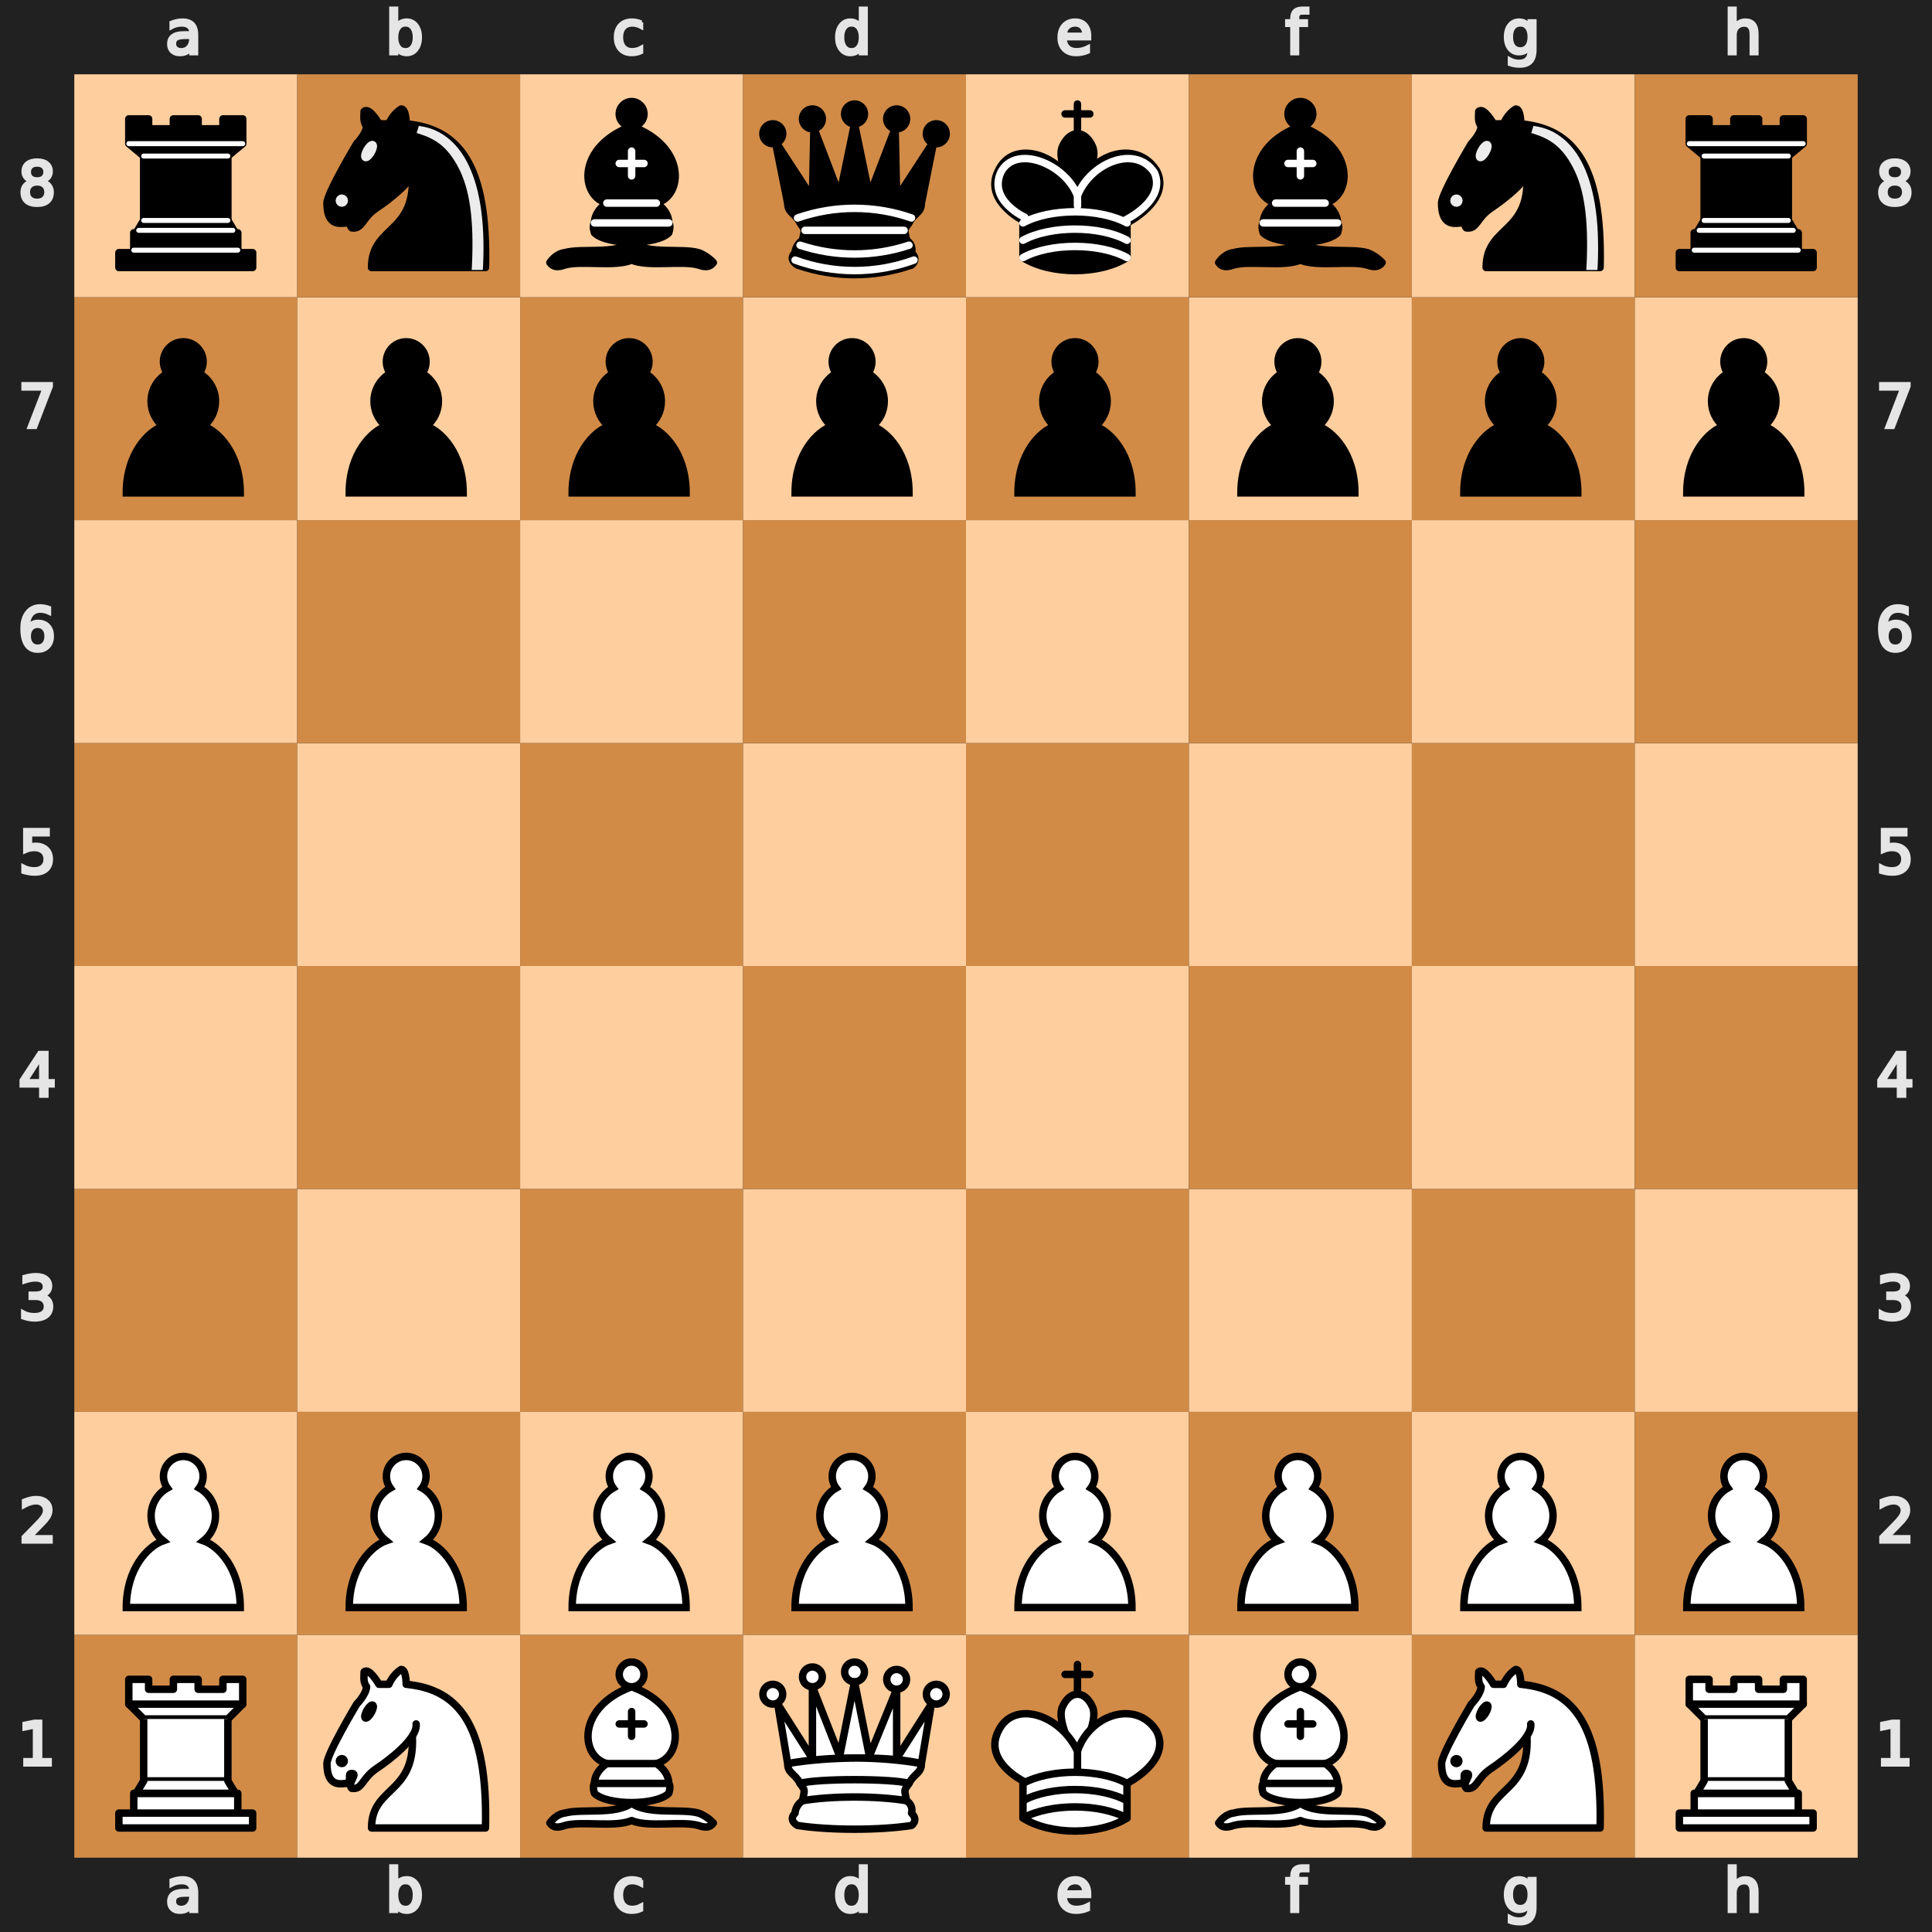
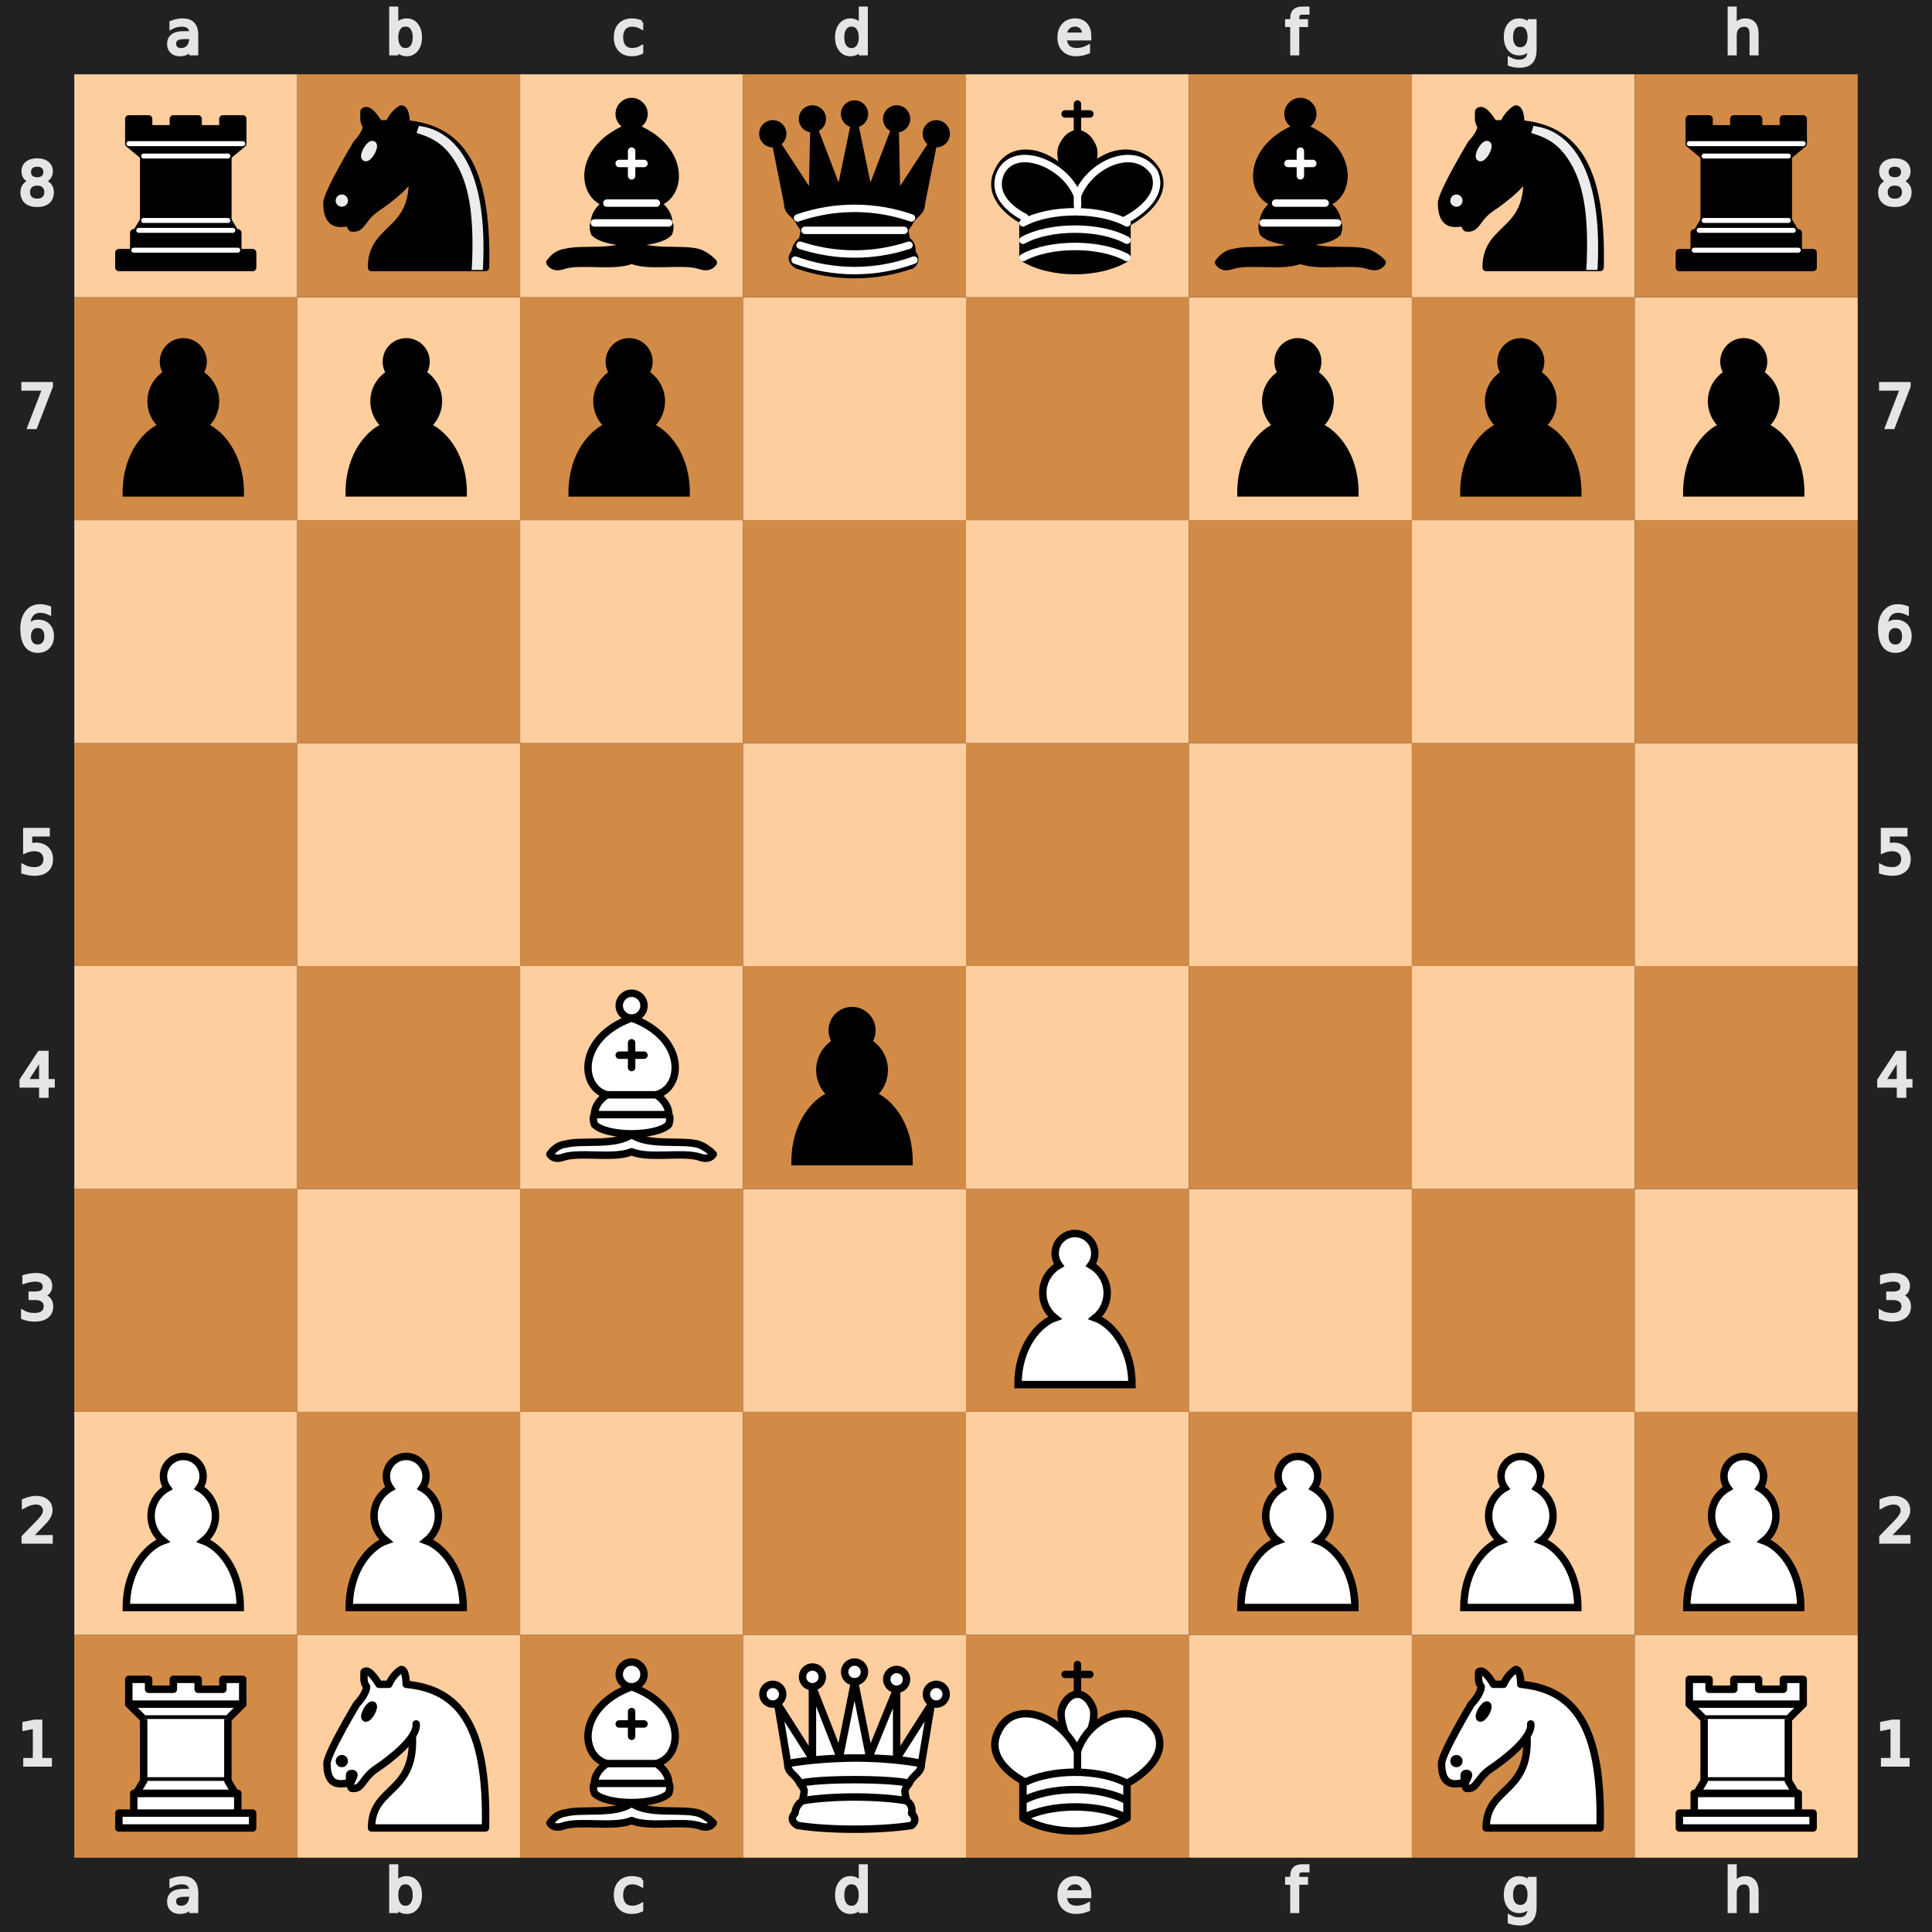
<svg xmlns="http://www.w3.org/2000/svg" xmlns:xlink="http://www.w3.org/1999/xlink" version="1.1" viewBox="0 0 390 390">
  <defs>
    <g class="white pawn" id="white-pawn">
      <path d="M22 9c-2.21 0-4 1.79-4 4 0 .89.29 1.71.78 2.38-1.95 1.12-3.28 3.21-3.28 5.62 0 2.03.94 3.84 2.41 5.03-3 1.06-7.41 5.55-7.41 13.47h23c0-7.92-4.41-12.41-7.41-13.47 1.47-1.19 2.41-3 2.41-5.03 0-2.41-1.33-4.5-3.28-5.62.49-.67.78-1.49.78-2.38 0-2.21-1.79-4-4-4z" fill="#fff" stroke="#000" stroke-linecap="round" stroke-width="1.5" />
    </g>
    <g class="white knight" fill="none" fill-rule="evenodd" id="white-knight" stroke="#000" stroke-linecap="round" stroke-linejoin="round" stroke-width="1.5">
      <path d="M 22,10 C 32.5,11 38.5,18 38,39 L 15,39 C 15,30 25,32.5 23,18" style="fill:#ffffff; stroke:#000000;" />
      <path d="M 24,18 C 24.38,20.91 18.45,25.37 16,27 C 13,29 13.18,31.34 11,31 C 9.958,30.06 12.41,27.96 11,28 C 10,28 11.19,29.23 10,30 C 9,30 5.997,31 6,26 C 6,24 12,14 12,14 C 12,14 13.89,12.1 14,10.5 C 13.27,9.506 13.5,8.5 13.5,7.5 C 14.5,6.5 16.5,10 16.5,10 L 18.5,10 C 18.5,10 19.28,8.008 21,7 C 22,7 22,10 22,10" style="fill:#ffffff; stroke:#000000;" />
      <path d="M 9.5 25.5 A 0.5 0.5 0 1 1 8.5,25.5 A 0.5 0.5 0 1 1 9.5 25.5 z" style="fill:#000000; stroke:#000000;" />
      <path d="M 15 15.5 A 0.5 1.5 0 1 1 14,15.5 A 0.5 1.5 0 1 1 15 15.5 z" style="fill:#000000; stroke:#000000;" transform="matrix(0.866,0.5,-0.5,0.866,9.693,-5.173)" />
    </g>
    <g class="white bishop" fill="none" fill-rule="evenodd" id="white-bishop" stroke="#000" stroke-linecap="round" stroke-linejoin="round" stroke-width="1.5">
      <g fill="#fff" stroke-linecap="butt">
        <path d="M9 36c3.39-.97 10.11.43 13.5-2 3.39 2.43 10.11 1.03 13.5 2 0 0 1.65.54 3 2-.68.97-1.65.99-3 .5-3.39-.97-10.11.46-13.5-1-3.39 1.46-10.11.03-13.5 1-1.354.49-2.323.47-3-.5 1.354-1.94 3-2 3-2zM15 32c2.5 2.5 12.5 2.5 15 0 .5-1.5 0-2 0-2 0-2.5-2.5-4-2.5-4 5.5-1.5 6-11.5-5-15.5-11 4-10.5 14-5 15.5 0 0-2.5 1.5-2.5 4 0 0-.5.5 0 2zM25 8a2.5 2.5 0 1 1-5 0 2.5 2.5 0 1 1 5 0z" />
      </g>
      <path d="M17.5 26h10M15 30h15m-7.5-14.5v5M20 18h5" stroke-linejoin="miter" />
    </g>
    <g class="white rook" fill="#fff" fill-rule="evenodd" id="white-rook" stroke="#000" stroke-linecap="round" stroke-linejoin="round" stroke-width="1.5">
      <path d="M9 39h27v-3H9v3zM12 36v-4h21v4H12zM11 14V9h4v2h5V9h5v2h5V9h4v5" stroke-linecap="butt" />
      <path d="M34 14l-3 3H14l-3-3" />
      <path d="M31 17v12.5H14V17" stroke-linecap="butt" stroke-linejoin="miter" />
      <path d="M31 29.5l1.5 2.5h-20l1.5-2.5" />
      <path d="M11 14h23" fill="none" stroke-linejoin="miter" />
    </g>
    <g class="white queen" fill="#fff" fill-rule="evenodd" id="white-queen" stroke="#000" stroke-linecap="round" stroke-linejoin="round" stroke-width="1.5">
      <path d="M8 12a2 2 0 1 1-4 0 2 2 0 1 1 4 0zM24.5 7.5a2 2 0 1 1-4 0 2 2 0 1 1 4 0zM41 12a2 2 0 1 1-4 0 2 2 0 1 1 4 0zM16 8.5a2 2 0 1 1-4 0 2 2 0 1 1 4 0zM33 9a2 2 0 1 1-4 0 2 2 0 1 1 4 0z" />
      <path d="M9 26c8.5-1.5 21-1.5 27 0l2-12-7 11V11l-5.5 13.5-3-15-3 15-5.5-14V25L7 14l2 12zM9 26c0 2 1.5 2 2.5 4 1 1.5 1 1 .5 3.5-1.5 1-1.5 2.5-1.5 2.5-1.5 1.5.5 2.5.5 2.5 6.5 1 16.5 1 23 0 0 0 1.5-1 0-2.5 0 0 .5-1.5-1-2.5-.5-2.5-.5-2 .5-3.5 1-2 2.5-2 2.5-4-8.5-1.5-18.5-1.5-27 0z" stroke-linecap="butt" />
      <path d="M11.5 30c3.5-1 18.5-1 22 0M12 33.5c6-1 15-1 21 0" fill="none" />
    </g>
    <g class="white king" fill="none" fill-rule="evenodd" id="white-king" stroke="#000" stroke-linecap="round" stroke-linejoin="round" stroke-width="1.5">
      <path d="M22.5 11.63V6M20 8h5" stroke-linejoin="miter" />
      <path d="M22.5 25s4.5-7.5 3-10.5c0 0-1-2.5-3-2.5s-3 2.5-3 2.5c-1.5 3 3 10.5 3 10.5" fill="#fff" stroke-linecap="butt" stroke-linejoin="miter" />
      <path d="M11.5 37c5.5 3.5 15.5 3.5 21 0v-7s9-4.5 6-10.5c-4-6.5-13.5-3.5-16 4V27v-3.5c-3.5-7.5-13-10.5-16-4-3 6 5 10 5 10V37z" fill="#fff" />
      <path d="M11.5 30c5.5-3 15.5-3 21 0m-21 3.5c5.5-3 15.5-3 21 0m-21 3.5c5.5-3 15.5-3 21 0" />
    </g>
    <g class="black pawn" id="black-pawn">
      <path d="M22 9c-2.21 0-4 1.79-4 4 0 .89.29 1.71.78 2.38-1.95 1.12-3.28 3.21-3.28 5.62 0 2.03.94 3.84 2.41 5.03-3 1.06-7.41 5.55-7.41 13.47h23c0-7.92-4.41-12.41-7.41-13.47 1.47-1.19 2.41-3 2.41-5.03 0-2.41-1.33-4.5-3.28-5.62.49-.67.78-1.49.78-2.38 0-2.21-1.79-4-4-4z" stroke="#000" stroke-linecap="round" stroke-width="1.5" />
    </g>
    <g class="black knight" fill="none" fill-rule="evenodd" id="black-knight" stroke="#000" stroke-linecap="round" stroke-linejoin="round" stroke-width="1.5">
      <path d="M 22,10 C 32.5,11 38.5,18 38,39 L 15,39 C 15,30 25,32.5 23,18" style="fill:#000000; stroke:#000000;" />
      <path d="M 24,18 C 24.38,20.91 18.45,25.37 16,27 C 13,29 13.18,31.34 11,31 C 9.958,30.06 12.41,27.96 11,28 C 10,28 11.19,29.23 10,30 C 9,30 5.997,31 6,26 C 6,24 12,14 12,14 C 12,14 13.89,12.1 14,10.5 C 13.27,9.506 13.5,8.5 13.5,7.5 C 14.5,6.5 16.5,10 16.5,10 L 18.5,10 C 18.5,10 19.28,8.008 21,7 C 22,7 22,10 22,10" style="fill:#000000; stroke:#000000;" />
      <path d="M 9.5 25.5 A 0.5 0.5 0 1 1 8.5,25.5 A 0.5 0.5 0 1 1 9.5 25.5 z" style="fill:#ececec; stroke:#ececec;" />
      <path d="M 15 15.5 A 0.5 1.5 0 1 1 14,15.5 A 0.5 1.5 0 1 1 15 15.5 z" style="fill:#ececec; stroke:#ececec;" transform="matrix(0.866,0.5,-0.5,0.866,9.693,-5.173)" />
      <path d="M 24.55,10.4 L 24.1,11.85 L 24.6,12 C 27.75,13 30.25,14.49 32.5,18.75 C 34.75,23.01 35.75,29.06 35.25,39 L 35.2,39.5 L 37.45,39.5 L 37.5,39 C 38,28.94 36.62,22.15 34.25,17.66 C 31.88,13.17 28.46,11.02 25.06,10.5 L 24.55,10.4 z " style="fill:#ececec; stroke:none;" />
    </g>
    <g class="black bishop" fill="none" fill-rule="evenodd" id="black-bishop" stroke="#000" stroke-linecap="round" stroke-linejoin="round" stroke-width="1.5">
      <path d="M9 36c3.39-.97 10.11.43 13.5-2 3.39 2.43 10.11 1.03 13.5 2 0 0 1.65.54 3 2-.68.97-1.65.99-3 .5-3.39-.97-10.11.46-13.5-1-3.39 1.46-10.11.03-13.5 1-1.354.49-2.323.47-3-.5 1.354-1.94 3-2 3-2zm6-4c2.5 2.5 12.5 2.5 15 0 .5-1.5 0-2 0-2 0-2.5-2.5-4-2.5-4 5.5-1.5 6-11.5-5-15.5-11 4-10.5 14-5 15.5 0 0-2.5 1.5-2.5 4 0 0-.5.5 0 2zM25 8a2.5 2.5 0 1 1-5 0 2.5 2.5 0 1 1 5 0z" fill="#000" stroke-linecap="butt" />
      <path d="M17.5 26h10M15 30h15m-7.5-14.5v5M20 18h5" stroke="#fff" stroke-linejoin="miter" />
    </g>
    <g class="black rook" fill="#000" fill-rule="evenodd" id="black-rook" stroke="#000" stroke-linecap="round" stroke-linejoin="round" stroke-width="1.5">
      <path d="M9 39h27v-3H9v3zM12.5 32l1.5-2.5h17l1.5 2.5h-20zM12 36v-4h21v4H12z" stroke-linecap="butt" />
      <path d="M14 29.5v-13h17v13H14z" stroke-linecap="butt" stroke-linejoin="miter" />
      <path d="M14 16.5L11 14h23l-3 2.5H14zM11 14V9h4v2h5V9h5v2h5V9h4v5H11z" stroke-linecap="butt" />
      <path d="M12 35.5h21M13 31.5h19M14 29.5h17M14 16.5h17M11 14h23" fill="none" stroke="#fff" stroke-linejoin="miter" stroke-width="1" />
    </g>
    <g class="black queen" fill="#000" fill-rule="evenodd" id="black-queen" stroke="#000" stroke-linecap="round" stroke-linejoin="round" stroke-width="1.5">
      <g fill="#000" stroke="none">
        <circle cx="6" cy="12" r="2.75" />
        <circle cx="14" cy="9" r="2.75" />
        <circle cx="22.5" cy="8" r="2.75" />
        <circle cx="31" cy="9" r="2.75" />
        <circle cx="39" cy="12" r="2.75" />
      </g>
      <path d="M9 26c8.5-1.5 21-1.5 27 0l2.5-12.5L31 25l-.3-14.1-5.2 13.6-3-14.5-3 14.5-5.2-13.6L14 25 6.5 13.5 9 26zM9 26c0 2 1.5 2 2.5 4 1 1.5 1 1 .5 3.5-1.5 1-1.5 2.5-1.5 2.5-1.5 1.5.5 2.5.5 2.5 6.5 1 16.5 1 23 0 0 0 1.5-1 0-2.5 0 0 .5-1.5-1-2.5-.5-2.5-.5-2 .5-3.5 1-2 2.5-2 2.5-4-8.5-1.5-18.5-1.5-27 0z" stroke-linecap="butt" />
      <path d="M11 38.5a35 35 1 0 0 23 0" fill="none" stroke-linecap="butt" />
      <path d="M11 29a35 35 1 0 1 23 0M12.5 31.5h20M11.5 34.5a35 35 1 0 0 22 0M10.5 37.5a35 35 1 0 0 24 0" fill="none" stroke="#fff" />
    </g>
    <g class="black king" fill="none" fill-rule="evenodd" id="black-king" stroke="#000" stroke-linecap="round" stroke-linejoin="round" stroke-width="1.5">
      <path d="M22.5 11.63V6" stroke-linejoin="miter" />
      <path d="M22.5 25s4.5-7.5 3-10.5c0 0-1-2.5-3-2.5s-3 2.5-3 2.5c-1.5 3 3 10.5 3 10.5" fill="#000" stroke-linecap="butt" stroke-linejoin="miter" />
      <path d="M11.5 37c5.5 3.5 15.5 3.5 21 0v-7s9-4.5 6-10.5c-4-6.5-13.5-3.5-16 4V27v-3.5c-3.5-7.5-13-10.5-16-4-3 6 5 10 5 10V37z" fill="#000" />
      <path d="M20 8h5" stroke-linejoin="miter" />
      <path d="M32 29.5s8.5-4 6.03-9.65C34.15 14 25 18 22.5 24.5l.01 2.1-.01-2.1C20 18 9.906 14 6.997 19.85c-2.497 5.65 4.853 9 4.853 9M11.5 30c5.5-3 15.5-3 21 0m-21 3.5c5.5-3 15.5-3 21 0m-21 3.5c5.5-3 15.5-3 21 0" stroke="#fff" />
    </g>
  </defs>
  <rect fill="#212121" height="390" width="390" x="0" y="0" />
  <rect class="square dark a1" fill="#d18b47" height="45" stroke="none" width="45" x="15" y="330" />
  <use transform="translate(15, 330)" xlink:href="#white-rook" />
  <rect class="square light b1" fill="#ffce9e" height="45" stroke="none" width="45" x="60" y="330" />
  <use transform="translate(60, 330)" xlink:href="#white-knight" />
  <rect class="square dark c1" fill="#d18b47" height="45" stroke="none" width="45" x="105" y="330" />
  <use transform="translate(105, 330)" xlink:href="#white-bishop" />
  <rect class="square light d1" fill="#ffce9e" height="45" stroke="none" width="45" x="150" y="330" />
  <use transform="translate(150, 330)" xlink:href="#white-queen" />
  <rect class="square dark e1" fill="#d18b47" height="45" stroke="none" width="45" x="195" y="330" />
  <use transform="translate(195, 330)" xlink:href="#white-king" />
  <rect class="square light f1" fill="#ffce9e" height="45" stroke="none" width="45" x="240" y="330" />
-   <use transform="translate(240, 330)" xlink:href="#white-bishop" />
  <rect class="square dark g1" fill="#d18b47" height="45" stroke="none" width="45" x="285" y="330" />
  <use transform="translate(285, 330)" xlink:href="#white-knight" />
  <rect class="square light h1" fill="#ffce9e" height="45" stroke="none" width="45" x="330" y="330" />
  <use transform="translate(330, 330)" xlink:href="#white-rook" />
  <rect class="square light a2" fill="#ffce9e" height="45" stroke="none" width="45" x="15" y="285" />
  <use transform="translate(15, 285)" xlink:href="#white-pawn" />
  <rect class="square dark b2" fill="#d18b47" height="45" stroke="none" width="45" x="60" y="285" />
  <use transform="translate(60, 285)" xlink:href="#white-pawn" />
  <rect class="square light c2" fill="#ffce9e" height="45" stroke="none" width="45" x="105" y="285" />
-   <use transform="translate(105, 285)" xlink:href="#white-pawn" />
  <rect class="square dark d2" fill="#d18b47" height="45" stroke="none" width="45" x="150" y="285" />
-   <use transform="translate(150, 285)" xlink:href="#white-pawn" />
  <rect class="square light e2" fill="#ffce9e" height="45" stroke="none" width="45" x="195" y="285" />
-   <use transform="translate(195, 285)" xlink:href="#white-pawn" />
  <rect class="square dark f2" fill="#d18b47" height="45" stroke="none" width="45" x="240" y="285" />
  <use transform="translate(240, 285)" xlink:href="#white-pawn" />
  <rect class="square light g2" fill="#ffce9e" height="45" stroke="none" width="45" x="285" y="285" />
  <use transform="translate(285, 285)" xlink:href="#white-pawn" />
  <rect class="square dark h2" fill="#d18b47" height="45" stroke="none" width="45" x="330" y="285" />
  <use transform="translate(330, 285)" xlink:href="#white-pawn" />
  <rect class="square dark a3" fill="#d18b47" height="45" stroke="none" width="45" x="15" y="240" />
  <rect class="square light b3" fill="#ffce9e" height="45" stroke="none" width="45" x="60" y="240" />
  <rect class="square dark c3" fill="#d18b47" height="45" stroke="none" width="45" x="105" y="240" />
  <rect class="square light d3" fill="#ffce9e" height="45" stroke="none" width="45" x="150" y="240" />
  <rect class="square dark e3" fill="#d18b47" height="45" stroke="none" width="45" x="195" y="240" />
+   <use transform="translate(195, 240)" xlink:href="#white-pawn" />
  <rect class="square light f3" fill="#ffce9e" height="45" stroke="none" width="45" x="240" y="240" />
  <rect class="square dark g3" fill="#d18b47" height="45" stroke="none" width="45" x="285" y="240" />
  <rect class="square light h3" fill="#ffce9e" height="45" stroke="none" width="45" x="330" y="240" />
  <rect class="square light a4" fill="#ffce9e" height="45" stroke="none" width="45" x="15" y="195" />
  <rect class="square dark b4" fill="#d18b47" height="45" stroke="none" width="45" x="60" y="195" />
  <rect class="square light c4" fill="#ffce9e" height="45" stroke="none" width="45" x="105" y="195" />
+   <use transform="translate(105, 195)" xlink:href="#white-bishop" />
  <rect class="square dark d4" fill="#d18b47" height="45" stroke="none" width="45" x="150" y="195" />
+   <use transform="translate(150, 195)" xlink:href="#black-pawn" />
  <rect class="square light e4" fill="#ffce9e" height="45" stroke="none" width="45" x="195" y="195" />
  <rect class="square dark f4" fill="#d18b47" height="45" stroke="none" width="45" x="240" y="195" />
  <rect class="square light g4" fill="#ffce9e" height="45" stroke="none" width="45" x="285" y="195" />
  <rect class="square dark h4" fill="#d18b47" height="45" stroke="none" width="45" x="330" y="195" />
  <rect class="square dark a5" fill="#d18b47" height="45" stroke="none" width="45" x="15" y="150" />
  <rect class="square light b5" fill="#ffce9e" height="45" stroke="none" width="45" x="60" y="150" />
  <rect class="square dark c5" fill="#d18b47" height="45" stroke="none" width="45" x="105" y="150" />
  <rect class="square light d5" fill="#ffce9e" height="45" stroke="none" width="45" x="150" y="150" />
  <rect class="square dark e5" fill="#d18b47" height="45" stroke="none" width="45" x="195" y="150" />
  <rect class="square light f5" fill="#ffce9e" height="45" stroke="none" width="45" x="240" y="150" />
  <rect class="square dark g5" fill="#d18b47" height="45" stroke="none" width="45" x="285" y="150" />
  <rect class="square light h5" fill="#ffce9e" height="45" stroke="none" width="45" x="330" y="150" />
  <rect class="square light a6" fill="#ffce9e" height="45" stroke="none" width="45" x="15" y="105" />
  <rect class="square dark b6" fill="#d18b47" height="45" stroke="none" width="45" x="60" y="105" />
  <rect class="square light c6" fill="#ffce9e" height="45" stroke="none" width="45" x="105" y="105" />
  <rect class="square dark d6" fill="#d18b47" height="45" stroke="none" width="45" x="150" y="105" />
  <rect class="square light e6" fill="#ffce9e" height="45" stroke="none" width="45" x="195" y="105" />
  <rect class="square dark f6" fill="#d18b47" height="45" stroke="none" width="45" x="240" y="105" />
  <rect class="square light g6" fill="#ffce9e" height="45" stroke="none" width="45" x="285" y="105" />
  <rect class="square dark h6" fill="#d18b47" height="45" stroke="none" width="45" x="330" y="105" />
  <rect class="square dark a7" fill="#d18b47" height="45" stroke="none" width="45" x="15" y="60" />
  <use transform="translate(15, 60)" xlink:href="#black-pawn" />
  <rect class="square light b7" fill="#ffce9e" height="45" stroke="none" width="45" x="60" y="60" />
  <use transform="translate(60, 60)" xlink:href="#black-pawn" />
  <rect class="square dark c7" fill="#d18b47" height="45" stroke="none" width="45" x="105" y="60" />
  <use transform="translate(105, 60)" xlink:href="#black-pawn" />
  <rect class="square light d7" fill="#ffce9e" height="45" stroke="none" width="45" x="150" y="60" />
-   <use transform="translate(150, 60)" xlink:href="#black-pawn" />
  <rect class="square dark e7" fill="#d18b47" height="45" stroke="none" width="45" x="195" y="60" />
-   <use transform="translate(195, 60)" xlink:href="#black-pawn" />
  <rect class="square light f7" fill="#ffce9e" height="45" stroke="none" width="45" x="240" y="60" />
  <use transform="translate(240, 60)" xlink:href="#black-pawn" />
  <rect class="square dark g7" fill="#d18b47" height="45" stroke="none" width="45" x="285" y="60" />
  <use transform="translate(285, 60)" xlink:href="#black-pawn" />
  <rect class="square light h7" fill="#ffce9e" height="45" stroke="none" width="45" x="330" y="60" />
  <use transform="translate(330, 60)" xlink:href="#black-pawn" />
  <rect class="square light a8" fill="#ffce9e" height="45" stroke="none" width="45" x="15" y="15" />
  <use transform="translate(15, 15)" xlink:href="#black-rook" />
  <rect class="square dark b8" fill="#d18b47" height="45" stroke="none" width="45" x="60" y="15" />
  <use transform="translate(60, 15)" xlink:href="#black-knight" />
  <rect class="square light c8" fill="#ffce9e" height="45" stroke="none" width="45" x="105" y="15" />
  <use transform="translate(105, 15)" xlink:href="#black-bishop" />
  <rect class="square dark d8" fill="#d18b47" height="45" stroke="none" width="45" x="150" y="15" />
  <use transform="translate(150, 15)" xlink:href="#black-queen" />
  <rect class="square light e8" fill="#ffce9e" height="45" stroke="none" width="45" x="195" y="15" />
  <use transform="translate(195, 15)" xlink:href="#black-king" />
  <rect class="square dark f8" fill="#d18b47" height="45" stroke="none" width="45" x="240" y="15" />
  <use transform="translate(240, 15)" xlink:href="#black-bishop" />
  <rect class="square light g8" fill="#ffce9e" height="45" stroke="none" width="45" x="285" y="15" />
  <use transform="translate(285, 15)" xlink:href="#black-knight" />
  <rect class="square dark h8" fill="#d18b47" height="45" stroke="none" width="45" x="330" y="15" />
  <use transform="translate(330, 15)" xlink:href="#black-rook" />
  <g fill="#e5e5e5" stroke="#e5e5e5" transform="translate(20, 0) scale(0.75, 0.75)">
    <path d="M23.328 10.016q-1.742 0-2.414.398-.672.398-.672 1.36 0 .765.5 1.218.508.445 1.375.445 1.196 0 1.914-.843.727-.852.727-2.258v-.32zm2.867-.594v4.992h-1.437v-1.328q-.492.797-1.227 1.18-.734.375-1.797.375-1.343 0-2.14-.75-.79-.758-.79-2.024 0-1.476.985-2.226.992-.75 2.953-.75h2.016V8.75q0-.992-.656-1.531-.649-.547-1.829-.547-.75 0-1.46.18-.711.18-1.368.539V6.062q.79-.304 1.532-.453.742-.156 1.445-.156 1.898 0 2.836.984.937.985.937 2.985z" />
  </g>
  <g fill="#e5e5e5" stroke="#e5e5e5" transform="translate(20, 375) scale(0.75, 0.75)">
    <path d="M23.328 10.016q-1.742 0-2.414.398-.672.398-.672 1.36 0 .765.5 1.218.508.445 1.375.445 1.196 0 1.914-.843.727-.852.727-2.258v-.32zm2.867-.594v4.992h-1.437v-1.328q-.492.797-1.227 1.18-.734.375-1.797.375-1.343 0-2.14-.75-.79-.758-.79-2.024 0-1.476.985-2.226.992-.75 2.953-.75h2.016V8.75q0-.992-.656-1.531-.649-.547-1.829-.547-.75 0-1.46.18-.711.18-1.368.539V6.062q.79-.304 1.532-.453.742-.156 1.445-.156 1.898 0 2.836.984.937.985.937 2.985z" />
  </g>
  <g fill="#e5e5e5" stroke="#e5e5e5" transform="translate(65, 0) scale(0.75, 0.75)">
    <path d="M24.922 10.047q0-1.586-.656-2.485-.649-.906-1.79-.906-1.14 0-1.796.906-.649.899-.649 2.485 0 1.586.649 2.492.656.898 1.797.898 1.14 0 1.789-.898.656-.906.656-2.492zm-4.89-3.055q.452-.781 1.14-1.156.695-.383 1.656-.383 1.594 0 2.586 1.266 1 1.265 1 3.328 0 2.062-1 3.328-.992 1.266-2.586 1.266-.96 0-1.656-.375-.688-.383-1.14-1.164v1.312h-1.446V2.258h1.445z" />
  </g>
  <g fill="#e5e5e5" stroke="#e5e5e5" transform="translate(65, 375) scale(0.75, 0.75)">
    <path d="M24.922 10.047q0-1.586-.656-2.485-.649-.906-1.79-.906-1.14 0-1.796.906-.649.899-.649 2.485 0 1.586.649 2.492.656.898 1.797.898 1.14 0 1.789-.898.656-.906.656-2.492zm-4.89-3.055q.452-.781 1.14-1.156.695-.383 1.656-.383 1.594 0 2.586 1.266 1 1.265 1 3.328 0 2.062-1 3.328-.992 1.266-2.586 1.266-.96 0-1.656-.375-.688-.383-1.14-1.164v1.312h-1.446V2.258h1.445z" />
  </g>
  <g fill="#e5e5e5" stroke="#e5e5e5" transform="translate(110, 0) scale(0.75, 0.75)">
    <path d="M25.96 6v1.344q-.608-.336-1.226-.5-.609-.172-1.234-.172-1.398 0-2.172.89-.773.883-.773 2.485 0 1.601.773 2.492.774.883 2.172.883.625 0 1.234-.164.618-.172 1.227-.508v1.328q-.602.281-1.25.422-.64.14-1.367.14-1.977 0-3.14-1.242-1.165-1.242-1.165-3.351 0-2.14 1.172-3.367 1.18-1.227 3.227-1.227.664 0 1.296.14.633.134 1.227.407z" />
  </g>
  <g fill="#e5e5e5" stroke="#e5e5e5" transform="translate(110, 375) scale(0.75, 0.75)">
    <path d="M25.96 6v1.344q-.608-.336-1.226-.5-.609-.172-1.234-.172-1.398 0-2.172.89-.773.883-.773 2.485 0 1.601.773 2.492.774.883 2.172.883.625 0 1.234-.164.618-.172 1.227-.508v1.328q-.602.281-1.25.422-.64.14-1.367.14-1.977 0-3.14-1.242-1.165-1.242-1.165-3.351 0-2.14 1.172-3.367 1.18-1.227 3.227-1.227.664 0 1.296.14.633.134 1.227.407z" />
  </g>
  <g fill="#e5e5e5" stroke="#e5e5e5" transform="translate(155, 0) scale(0.75, 0.75)">
    <path d="M24.973 6.992V2.258h1.437v12.156h-1.437v-1.312q-.453.78-1.149 1.164-.687.375-1.656.375-1.586 0-2.586-1.266-.992-1.266-.992-3.328 0-2.063.992-3.328 1-1.266 2.586-1.266.969 0 1.656.383.696.375 1.149 1.156zm-4.899 3.055q0 1.586.649 2.492.656.898 1.797.898 1.14 0 1.796-.898.657-.906.657-2.492 0-1.586-.657-2.485-.656-.906-1.796-.906-1.141 0-1.797.906-.649.899-.649 2.485z" />
  </g>
  <g fill="#e5e5e5" stroke="#e5e5e5" transform="translate(155, 375) scale(0.75, 0.75)">
    <path d="M24.973 6.992V2.258h1.437v12.156h-1.437v-1.312q-.453.78-1.149 1.164-.687.375-1.656.375-1.586 0-2.586-1.266-.992-1.266-.992-3.328 0-2.063.992-3.328 1-1.266 2.586-1.266.969 0 1.656.383.696.375 1.149 1.156zm-4.899 3.055q0 1.586.649 2.492.656.898 1.797.898 1.14 0 1.796-.898.657-.906.657-2.492 0-1.586-.657-2.485-.656-.906-1.796-.906-1.141 0-1.797.906-.649.899-.649 2.485z" />
  </g>
  <g fill="#e5e5e5" stroke="#e5e5e5" transform="translate(200, 0) scale(0.75, 0.75)">
    <path d="M26.555 9.68v.703h-6.61q.094 1.484.89 2.265.806.774 2.235.774.828 0 1.602-.203.781-.203 1.547-.61v1.36q-.774.328-1.586.5-.813.172-1.649.172-2.093 0-3.32-1.22-1.219-1.218-1.219-3.296 0-2.148 1.157-3.406 1.164-1.266 3.132-1.266 1.766 0 2.79 1.14 1.03 1.134 1.03 3.087zm-1.438-.422q-.015-1.18-.664-1.883-.64-.703-1.703-.703-1.203 0-1.93.68-.718.68-.828 1.914z" />
  </g>
  <g fill="#e5e5e5" stroke="#e5e5e5" transform="translate(200, 375) scale(0.75, 0.75)">
    <path d="M26.555 9.68v.703h-6.61q.094 1.484.89 2.265.806.774 2.235.774.828 0 1.602-.203.781-.203 1.547-.61v1.36q-.774.328-1.586.5-.813.172-1.649.172-2.093 0-3.32-1.22-1.219-1.218-1.219-3.296 0-2.148 1.157-3.406 1.164-1.266 3.132-1.266 1.766 0 2.79 1.14 1.03 1.134 1.03 3.087zm-1.438-.422q-.015-1.18-.664-1.883-.64-.703-1.703-.703-1.203 0-1.93.68-.718.68-.828 1.914z" />
  </g>
  <g fill="#e5e5e5" stroke="#e5e5e5" transform="translate(245, 0) scale(0.75, 0.75)">
    <path d="M25.285 2.258v1.195H23.91q-.773 0-1.078.313-.297.312-.297 1.125v.773h2.367v1.117h-2.367v7.633H21.09V6.781h-1.375V5.664h1.375v-.61q0-1.46.68-2.124.68-.672 2.156-.672z" />
  </g>
  <g fill="#e5e5e5" stroke="#e5e5e5" transform="translate(245, 375) scale(0.75, 0.75)">
    <path d="M25.285 2.258v1.195H23.91q-.773 0-1.078.313-.297.312-.297 1.125v.773h2.367v1.117h-2.367v7.633H21.09V6.781h-1.375V5.664h1.375v-.61q0-1.46.68-2.124.68-.672 2.156-.672z" />
  </g>
  <g fill="#e5e5e5" stroke="#e5e5e5" transform="translate(290, 0) scale(0.75, 0.75)">
    <path d="M24.973 9.937q0-1.562-.649-2.421-.64-.86-1.804-.86-1.157 0-1.805.86-.64.859-.64 2.421 0 1.555.64 2.415.648.859 1.805.859 1.164 0 1.804-.86.649-.859.649-2.414zm1.437 3.391q0 2.234-.992 3.32-.992 1.094-3.04 1.094-.757 0-1.429-.117-.672-.11-1.304-.344v-1.398q.632.344 1.25.508.617.164 1.257.164 1.414 0 2.118-.743.703-.734.703-2.226v-.711q-.446.773-1.141 1.156-.695.383-1.664.383-1.61 0-2.594-1.227-.984-1.226-.984-3.25 0-2.03.984-3.257.985-1.227 2.594-1.227.969 0 1.664.383t1.14 1.156V5.664h1.438z" />
  </g>
  <g fill="#e5e5e5" stroke="#e5e5e5" transform="translate(290, 375) scale(0.75, 0.75)">
    <path d="M24.973 9.937q0-1.562-.649-2.421-.64-.86-1.804-.86-1.157 0-1.805.86-.64.859-.64 2.421 0 1.555.64 2.415.648.859 1.805.859 1.164 0 1.804-.86.649-.859.649-2.414zm1.437 3.391q0 2.234-.992 3.32-.992 1.094-3.04 1.094-.757 0-1.429-.117-.672-.11-1.304-.344v-1.398q.632.344 1.25.508.617.164 1.257.164 1.414 0 2.118-.743.703-.734.703-2.226v-.711q-.446.773-1.141 1.156-.695.383-1.664.383-1.61 0-2.594-1.227-.984-1.226-.984-3.25 0-2.03.984-3.257.985-1.227 2.594-1.227.969 0 1.664.383t1.14 1.156V5.664h1.438z" />
  </g>
  <g fill="#e5e5e5" stroke="#e5e5e5" transform="translate(335, 0) scale(0.75, 0.75)">
    <path d="M26.164 9.133v5.281h-1.437V9.18q0-1.243-.485-1.86-.484-.617-1.453-.617-1.164 0-1.836.742-.672.742-.672 2.024v4.945h-1.445V2.258h1.445v4.765q.516-.789 1.211-1.18.703-.39 1.617-.39 1.508 0 2.282.938.773.93.773 2.742z" />
  </g>
  <g fill="#e5e5e5" stroke="#e5e5e5" transform="translate(335, 375) scale(0.75, 0.75)">
    <path d="M26.164 9.133v5.281h-1.437V9.18q0-1.243-.485-1.86-.484-.617-1.453-.617-1.164 0-1.836.742-.672.742-.672 2.024v4.945h-1.445V2.258h1.445v4.765q.516-.789 1.211-1.18.703-.39 1.617-.39 1.508 0 2.282.938.773.93.773 2.742z" />
  </g>
  <g fill="#e5e5e5" stroke="#e5e5e5" transform="translate(0, 335) scale(0.75, 0.75)">
    <path d="M6.754 26.996h2.578v-8.898l-2.805.562v-1.437l2.79-.563h1.578v10.336h2.578v1.328h-6.72z" />
  </g>
  <g fill="#e5e5e5" stroke="#e5e5e5" transform="translate(375, 335) scale(0.75, 0.75)">
    <path d="M6.754 26.996h2.578v-8.898l-2.805.562v-1.437l2.79-.563h1.578v10.336h2.578v1.328h-6.72z" />
  </g>
  <g fill="#e5e5e5" stroke="#e5e5e5" transform="translate(0, 290) scale(0.75, 0.75)">
    <path d="M8.195 26.996h5.508v1.328H6.297v-1.328q.898-.93 2.445-2.492 1.555-1.57 1.953-2.024.758-.851 1.055-1.437.305-.594.305-1.164 0-.93-.657-1.516-.648-.586-1.695-.586-.742 0-1.57.258-.82.258-1.758.781v-1.593q.953-.383 1.781-.578.828-.196 1.516-.196 1.812 0 2.89.906 1.079.907 1.079 2.422 0 .72-.274 1.368-.265.64-.976 1.515-.196.227-1.243 1.313-1.046 1.078-2.953 3.023z" />
  </g>
  <g fill="#e5e5e5" stroke="#e5e5e5" transform="translate(375, 290) scale(0.75, 0.75)">
    <path d="M8.195 26.996h5.508v1.328H6.297v-1.328q.898-.93 2.445-2.492 1.555-1.57 1.953-2.024.758-.851 1.055-1.437.305-.594.305-1.164 0-.93-.657-1.516-.648-.586-1.695-.586-.742 0-1.57.258-.82.258-1.758.781v-1.593q.953-.383 1.781-.578.828-.196 1.516-.196 1.812 0 2.89.906 1.079.907 1.079 2.422 0 .72-.274 1.368-.265.64-.976 1.515-.196.227-1.243 1.313-1.046 1.078-2.953 3.023z" />
  </g>
  <g fill="#e5e5e5" stroke="#e5e5e5" transform="translate(0, 245) scale(0.75, 0.75)">
    <path d="M11.434 22.035q1.132.242 1.765 1.008.64.766.64 1.89 0 1.727-1.187 2.672-1.187.946-3.375.946-.734 0-1.515-.149-.774-.14-1.602-.43V26.45q.656.383 1.438.578.78.196 1.632.196 1.485 0 2.258-.586.782-.586.782-1.703 0-1.032-.727-1.61-.719-.586-2.008-.586h-1.36v-1.297h1.423q1.164 0 1.78-.46.618-.47.618-1.344 0-.899-.64-1.375-.633-.485-1.82-.485-.65 0-1.391.141-.743.14-1.633.437V16.95q.898-.25 1.68-.375.788-.125 1.484-.125 1.797 0 2.844.82 1.046.813 1.046 2.204 0 .968-.554 1.64-.555.664-1.578.922z" />
  </g>
  <g fill="#e5e5e5" stroke="#e5e5e5" transform="translate(375, 245) scale(0.75, 0.75)">
    <path d="M11.434 22.035q1.132.242 1.765 1.008.64.766.64 1.89 0 1.727-1.187 2.672-1.187.946-3.375.946-.734 0-1.515-.149-.774-.14-1.602-.43V26.45q.656.383 1.438.578.78.196 1.632.196 1.485 0 2.258-.586.782-.586.782-1.703 0-1.032-.727-1.61-.719-.586-2.008-.586h-1.36v-1.297h1.423q1.164 0 1.78-.46.618-.47.618-1.344 0-.899-.64-1.375-.633-.485-1.82-.485-.65 0-1.391.141-.743.14-1.633.437V16.95q.898-.25 1.68-.375.788-.125 1.484-.125 1.797 0 2.844.82 1.046.813 1.046 2.204 0 .968-.554 1.64-.555.664-1.578.922z" />
  </g>
  <g fill="#e5e5e5" stroke="#e5e5e5" transform="translate(0, 200) scale(0.75, 0.75)">
    <path d="M11.016 18.035L7.03 24.262h3.985zm-.414-1.375h1.984v7.602h1.664v1.312h-1.664v2.75h-1.57v-2.75H5.75v-1.523z" />
  </g>
  <g fill="#e5e5e5" stroke="#e5e5e5" transform="translate(375, 200) scale(0.75, 0.75)">
    <path d="M11.016 18.035L7.03 24.262h3.985zm-.414-1.375h1.984v7.602h1.664v1.312h-1.664v2.75h-1.57v-2.75H5.75v-1.523z" />
  </g>
  <g fill="#e5e5e5" stroke="#e5e5e5" transform="translate(0, 155) scale(0.75, 0.75)">
    <path d="M6.719 16.66h6.195v1.328h-4.75v2.86q.344-.118.688-.172.343-.063.687-.063 1.953 0 3.094 1.07 1.14 1.07 1.14 2.899 0 1.883-1.171 2.93-1.172 1.039-3.305 1.039-.735 0-1.5-.125-.758-.125-1.57-.375v-1.586q.703.383 1.453.57.75.188 1.586.188 1.351 0 2.14-.711.79-.711.79-1.93 0-1.219-.79-1.93-.789-.71-2.14-.71-.633 0-1.266.14-.625.14-1.281.438z" />
  </g>
  <g fill="#e5e5e5" stroke="#e5e5e5" transform="translate(375, 155) scale(0.75, 0.75)">
    <path d="M6.719 16.66h6.195v1.328h-4.75v2.86q.344-.118.688-.172.343-.063.687-.063 1.953 0 3.094 1.07 1.14 1.07 1.14 2.899 0 1.883-1.171 2.93-1.172 1.039-3.305 1.039-.735 0-1.5-.125-.758-.125-1.57-.375v-1.586q.703.383 1.453.57.75.188 1.586.188 1.351 0 2.14-.711.79-.711.79-1.93 0-1.219-.79-1.93-.789-.71-2.14-.71-.633 0-1.266.14-.625.14-1.281.438z" />
  </g>
  <g fill="#e5e5e5" stroke="#e5e5e5" transform="translate(0, 110) scale(0.75, 0.75)">
    <path d="M10.137 21.863q-1.063 0-1.688.727-.617.726-.617 1.992 0 1.258.617 1.992.625.727 1.688.727 1.062 0 1.68-.727.624-.734.624-1.992 0-1.266-.625-1.992-.617-.727-1.68-.727zm3.133-4.945v1.437q-.594-.28-1.204-.43-.601-.148-1.195-.148-1.562 0-2.39 1.055-.82 1.055-.938 3.188.46-.68 1.156-1.04.696-.367 1.531-.367 1.758 0 2.774 1.07 1.023 1.063 1.023 2.899 0 1.797-1.062 2.883-1.063 1.086-2.828 1.086-2.024 0-3.094-1.547-1.07-1.555-1.07-4.5 0-2.766 1.312-4.406 1.313-1.649 3.524-1.649.593 0 1.195.117.61.118 1.266.352z" />
  </g>
  <g fill="#e5e5e5" stroke="#e5e5e5" transform="translate(375, 110) scale(0.75, 0.75)">
    <path d="M10.137 21.863q-1.063 0-1.688.727-.617.726-.617 1.992 0 1.258.617 1.992.625.727 1.688.727 1.062 0 1.68-.727.624-.734.624-1.992 0-1.266-.625-1.992-.617-.727-1.68-.727zm3.133-4.945v1.437q-.594-.28-1.204-.43-.601-.148-1.195-.148-1.562 0-2.39 1.055-.82 1.055-.938 3.188.46-.68 1.156-1.04.696-.367 1.531-.367 1.758 0 2.774 1.07 1.023 1.063 1.023 2.899 0 1.797-1.062 2.883-1.063 1.086-2.828 1.086-2.024 0-3.094-1.547-1.07-1.555-1.07-4.5 0-2.766 1.312-4.406 1.313-1.649 3.524-1.649.593 0 1.195.117.61.118 1.266.352z" />
  </g>
  <g fill="#e5e5e5" stroke="#e5e5e5" transform="translate(0, 65) scale(0.75, 0.75)">
    <path d="M6.25 16.66h7.5v.672L9.516 28.324H7.867l3.985-10.336H6.25z" />
  </g>
  <g fill="#e5e5e5" stroke="#e5e5e5" transform="translate(375, 65) scale(0.75, 0.75)">
    <path d="M6.25 16.66h7.5v.672L9.516 28.324H7.867l3.985-10.336H6.25z" />
  </g>
  <g fill="#e5e5e5" stroke="#e5e5e5" transform="translate(0, 20) scale(0.75, 0.75)">
    <path d="M10 22.785q-1.125 0-1.773.602-.641.601-.641 1.656t.64 1.656q.649.602 1.774.602t1.773-.602q.649-.61.649-1.656 0-1.055-.649-1.656-.64-.602-1.773-.602zm-1.578-.672q-1.016-.25-1.586-.945-.563-.695-.563-1.695 0-1.399.993-2.211 1-.813 2.734-.813 1.742 0 2.734.813.993.812.993 2.21 0 1-.57 1.696-.563.695-1.571.945 1.14.266 1.773 1.04.641.773.641 1.89 0 1.695-1.04 2.602-1.03.906-2.96.906t-2.969-.906Q6 26.738 6 25.043q0-1.117.64-1.89.641-.774 1.782-1.04zm-.578-2.492q0 .906.562 1.414.57.508 1.594.508 1.016 0 1.586-.508.578-.508.578-1.414 0-.906-.578-1.414-.57-.508-1.586-.508-1.023 0-1.594.508-.562.508-.562 1.414z" />
  </g>
  <g fill="#e5e5e5" stroke="#e5e5e5" transform="translate(375, 20) scale(0.75, 0.75)">
    <path d="M10 22.785q-1.125 0-1.773.602-.641.601-.641 1.656t.64 1.656q.649.602 1.774.602t1.773-.602q.649-.61.649-1.656 0-1.055-.649-1.656-.64-.602-1.773-.602zm-1.578-.672q-1.016-.25-1.586-.945-.563-.695-.563-1.695 0-1.399.993-2.211 1-.813 2.734-.813 1.742 0 2.734.813.993.812.993 2.21 0 1-.57 1.696-.563.695-1.571.945 1.14.266 1.773 1.04.641.773.641 1.89 0 1.695-1.04 2.602-1.03.906-2.96.906t-2.969-.906Q6 26.738 6 25.043q0-1.117.64-1.89.641-.774 1.782-1.04zm-.578-2.492q0 .906.562 1.414.57.508 1.594.508 1.016 0 1.586-.508.578-.508.578-1.414 0-.906-.578-1.414-.57-.508-1.586-.508-1.023 0-1.594.508-.562.508-.562 1.414z" />
  </g>
</svg>
